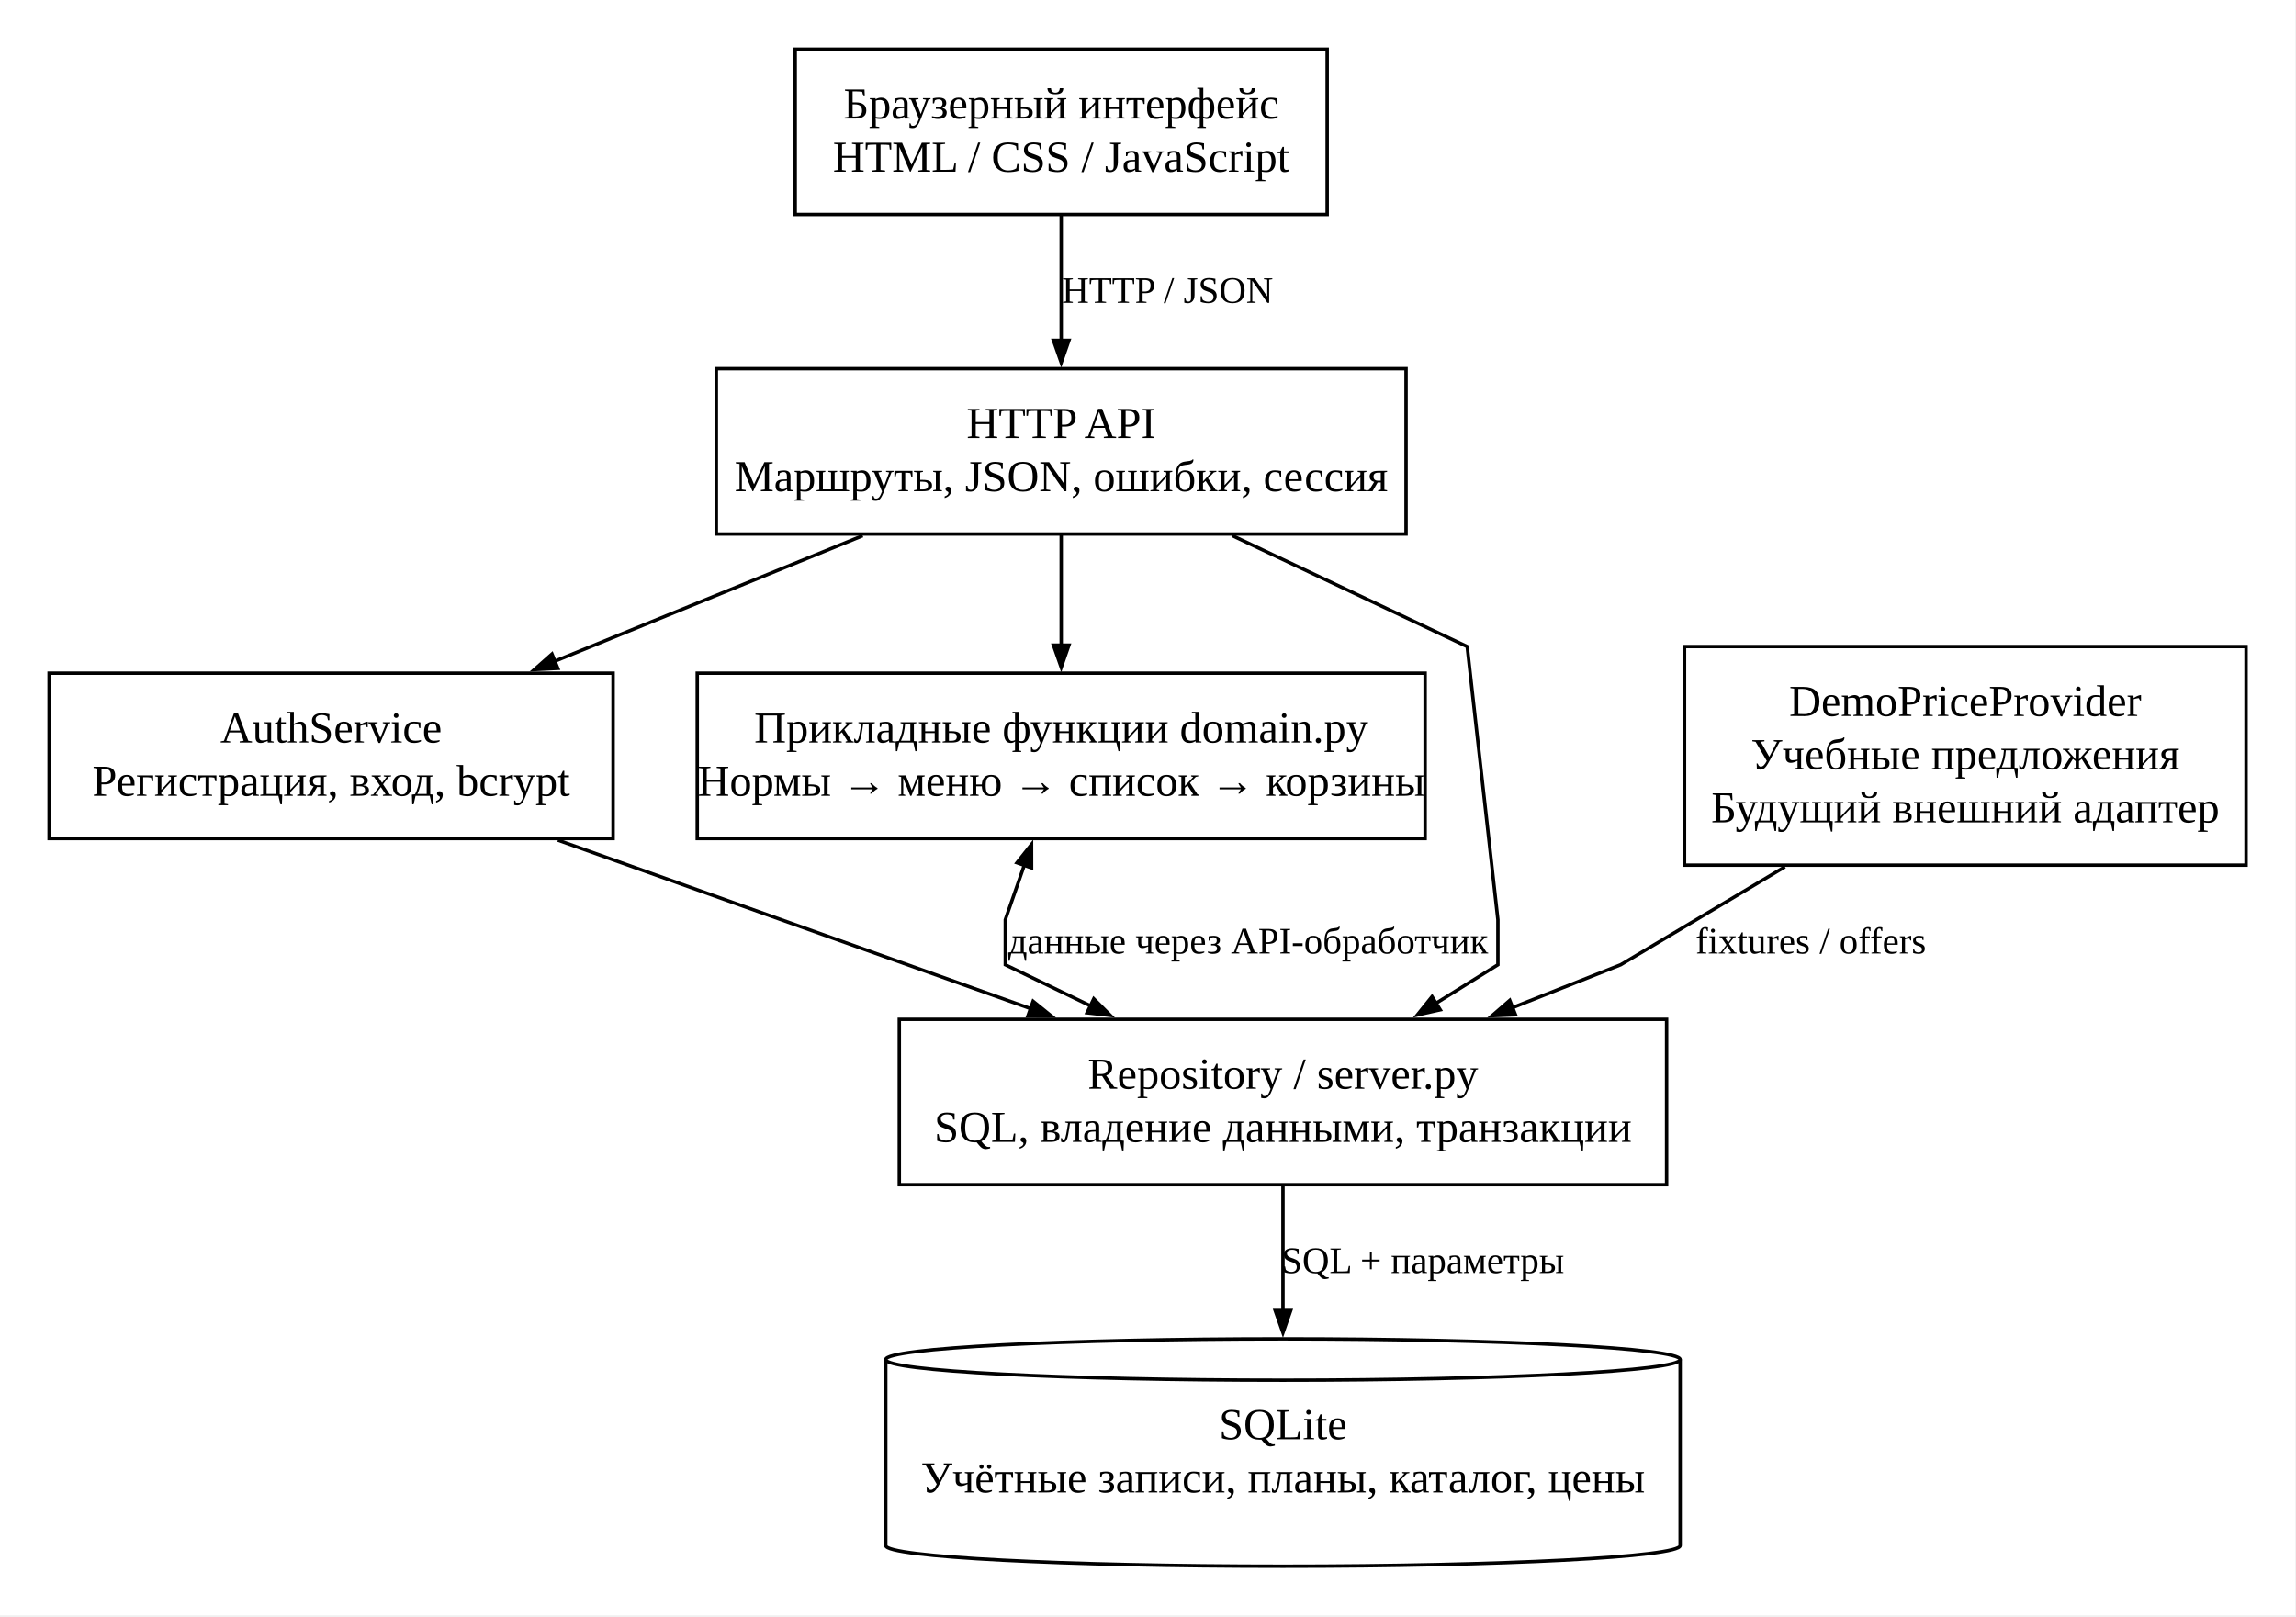
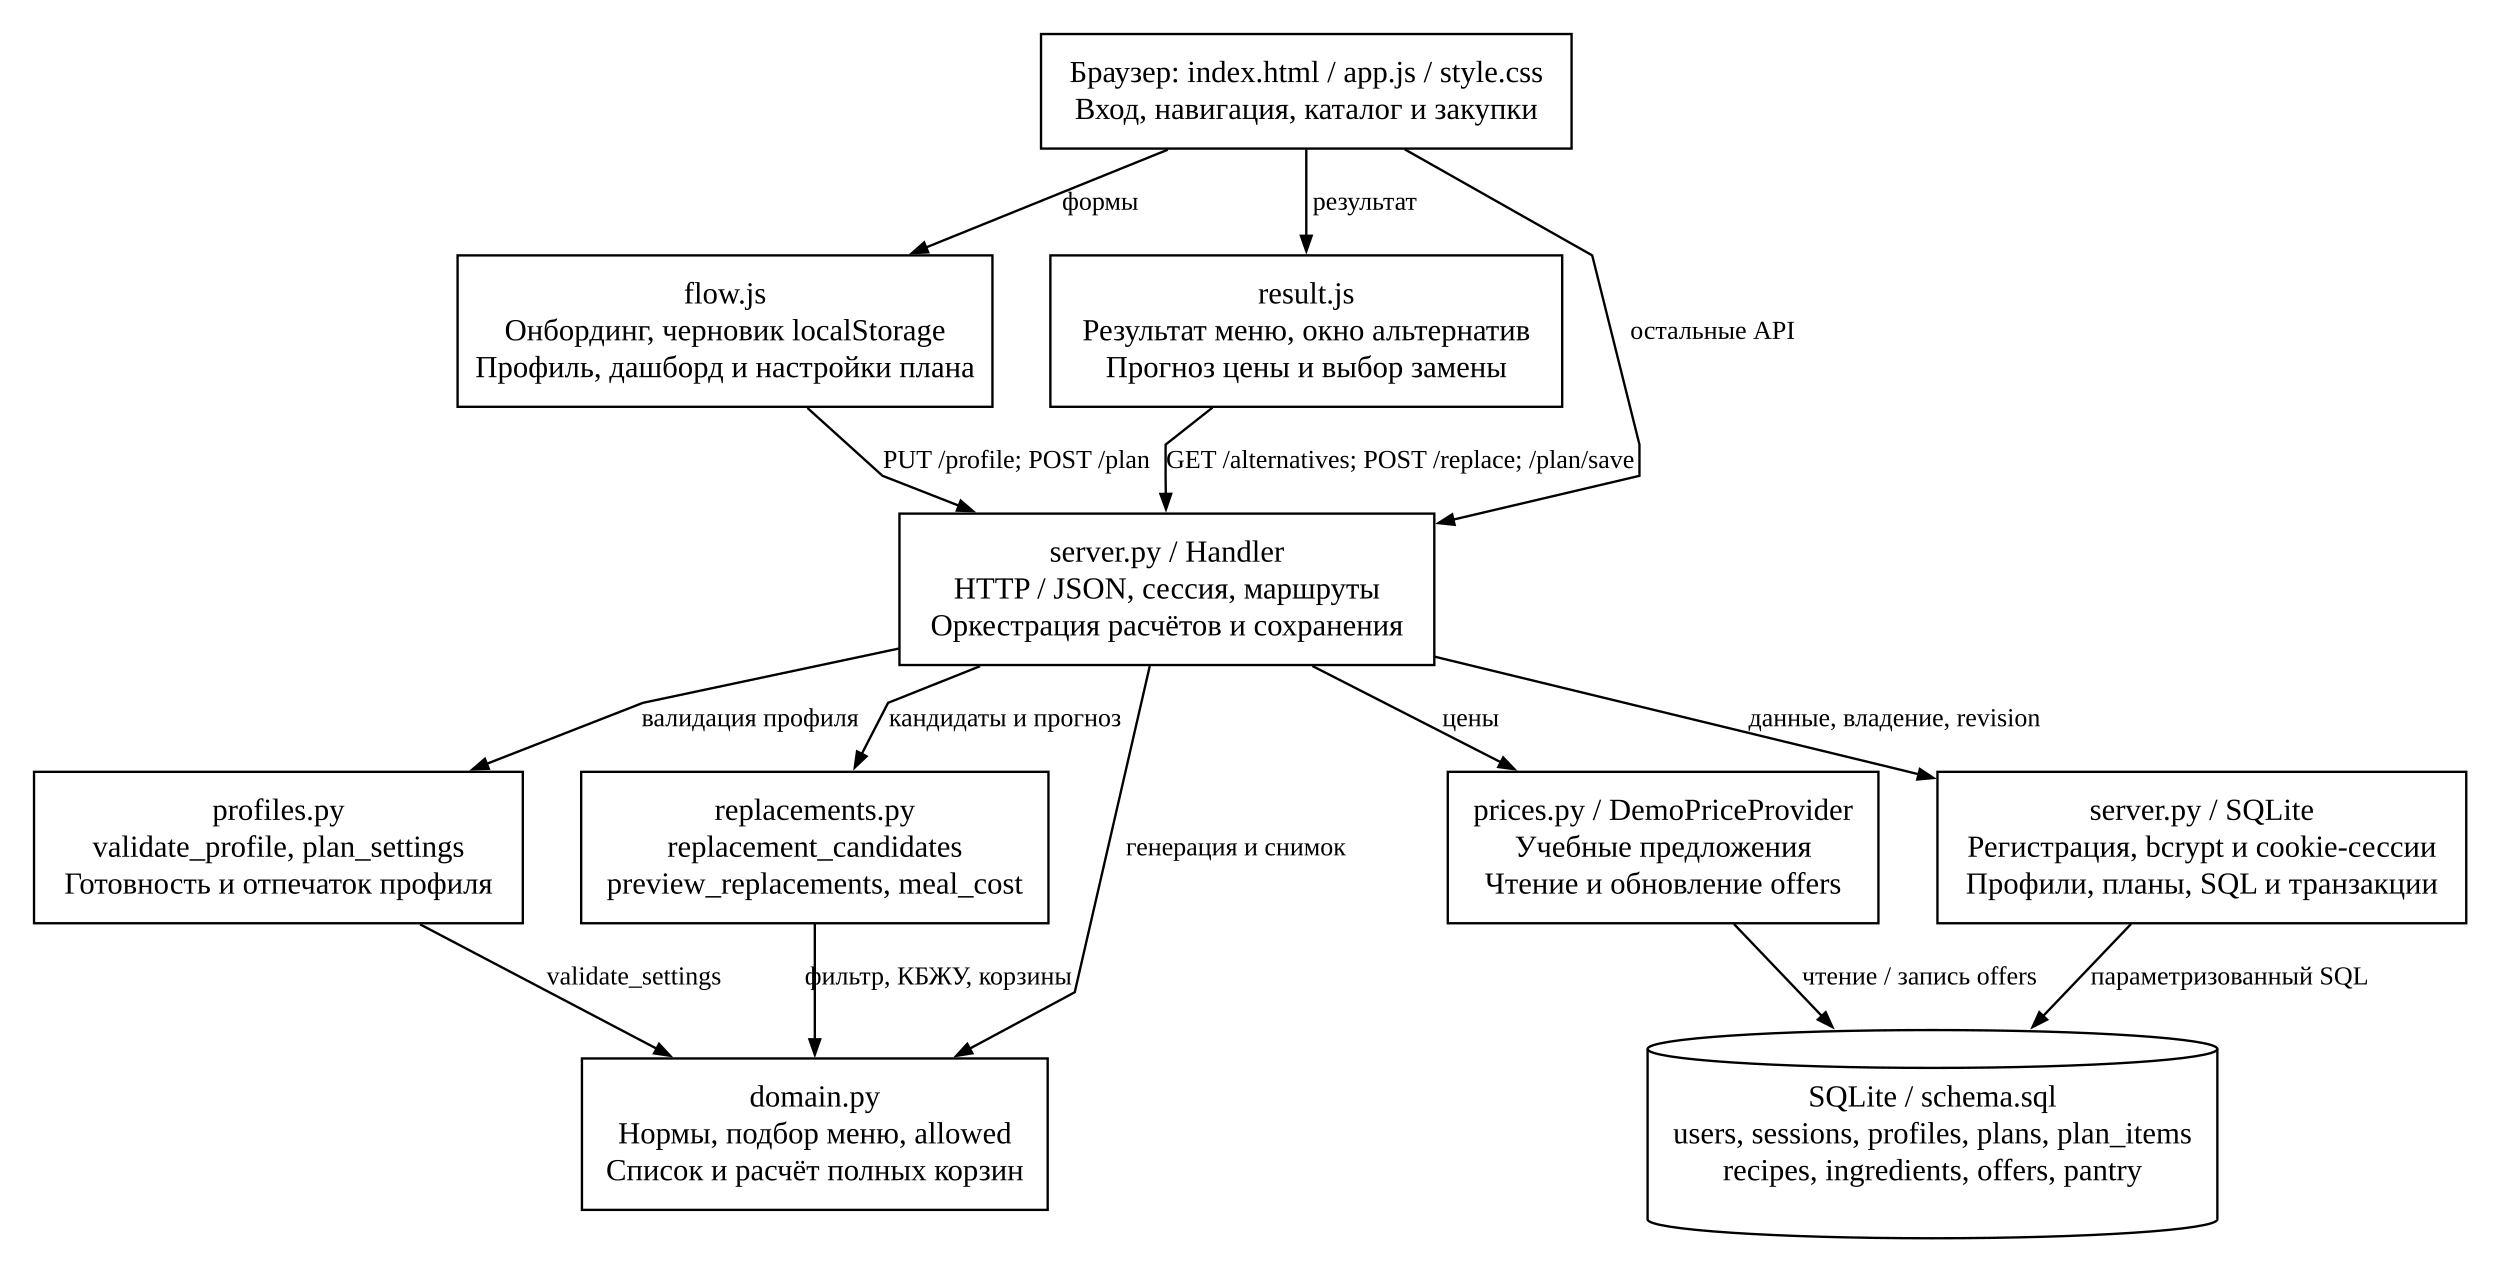
- <svg xmlns="http://www.w3.org/2000/svg" width="673pt" height="474pt" viewBox="0.00 0.00 673.00 474.00">
-   <g id="graph0" class="graph" transform="scale(1 1) rotate(0) translate(14.4 459.18)">
-     <polygon fill="white" stroke="none" points="-14.4,14.4 -14.4,-459.18 658.36,-459.18 658.36,14.4 -14.4,14.4" />
+ <svg xmlns="http://www.w3.org/2000/svg" width="1058pt" height="538pt" viewBox="0.00 0.00 1058.00 538.00">
+   <g id="graph0" class="graph" transform="scale(1 1) rotate(0) translate(14.4 524.03)">
+     <polygon fill="white" stroke="none" points="-14.4,14.4 -14.4,-524.03 1043.72,-524.03 1043.72,14.4 -14.4,14.4" />
    <g id="node1" class="node">
-       <polygon fill="none" stroke="black" points="374.62,-444.78 218.69,-444.78 218.69,-396.3 374.62,-396.3 374.62,-444.78" />
-       <text xml:space="preserve" text-anchor="middle" x="296.66" y="-424.44" font-family="Times New Roman" font-size="13.00">Браузерный интерфейс</text>
-       <text xml:space="preserve" text-anchor="middle" x="296.66" y="-408.84" font-family="Times New Roman" font-size="13.00">HTML / CSS / JavaScript</text>
+       <polygon fill="none" stroke="black" points="650.69,-509.63 426.16,-509.63 426.16,-461.15 650.69,-461.15 650.69,-509.63" />
+       <text xml:space="preserve" text-anchor="middle" x="538.42" y="-489.29" font-family="Times New Roman" font-size="13.00">Браузер: index.html / app.js / style.css</text>
+       <text xml:space="preserve" text-anchor="middle" x="538.42" y="-473.69" font-family="Times New Roman" font-size="13.00">Вход, навигация, каталог и закупки</text>
    </g>
    <g id="node2" class="node">
-       <polygon fill="none" stroke="black" points="397.74,-351.1 195.57,-351.1 195.57,-302.62 397.74,-302.62 397.74,-351.1" />
-       <text xml:space="preserve" text-anchor="middle" x="296.66" y="-330.76" font-family="Times New Roman" font-size="13.00">HTTP API</text>
-       <text xml:space="preserve" text-anchor="middle" x="296.66" y="-315.16" font-family="Times New Roman" font-size="13.00">Маршруты, JSON, ошибки, сессия</text>
+       <polygon fill="none" stroke="black" points="405.6,-415.95 179.25,-415.95 179.25,-351.87 405.6,-351.87 405.6,-415.95" />
+       <text xml:space="preserve" text-anchor="middle" x="292.43" y="-395.61" font-family="Times New Roman" font-size="13.00">flow.js</text>
+       <text xml:space="preserve" text-anchor="middle" x="292.43" y="-380.01" font-family="Times New Roman" font-size="13.00">Онбординг, черновик localStorage</text>
+       <text xml:space="preserve" text-anchor="middle" x="292.43" y="-364.41" font-family="Times New Roman" font-size="13.00">Профиль, дашборд и настройки плана</text>
    </g>
    <g id="edge1" class="edge">
-       <path fill="none" stroke="black" d="M296.66,-395.93C296.66,-384.7 296.66,-371.12 296.66,-359.06" />
-       <polygon fill="black" stroke="black" points="298.93,-359.4 296.66,-352.9 294.38,-359.4 298.93,-359.4" />
-       <text xml:space="preserve" text-anchor="middle" x="327.83" y="-370.4" font-family="Times New Roman" font-size="11.00">HTTP / JSON</text>
+       <path fill="none" stroke="black" d="M479.81,-460.69C449.17,-448.29 411.09,-432.9 377.28,-419.23" />
+       <polygon fill="black" stroke="black" points="378.42,-417.23 371.54,-416.9 376.71,-421.45 378.42,-417.23" />
+       <text xml:space="preserve" text-anchor="middle" x="451.21" y="-435.25" font-family="Times New Roman" font-size="11.00">формы</text>
    </g>
    <g id="node3" class="node">
-       <polygon fill="none" stroke="black" points="165.31,-261.82 0,-261.82 0,-213.34 165.31,-213.34 165.31,-261.82" />
-       <text xml:space="preserve" text-anchor="middle" x="82.66" y="-241.48" font-family="Times New Roman" font-size="13.00">AuthService</text>
-       <text xml:space="preserve" text-anchor="middle" x="82.66" y="-225.88" font-family="Times New Roman" font-size="13.00">Регистрация, вход, bcrypt</text>
+       <polygon fill="none" stroke="black" points="646.72,-415.95 430.12,-415.95 430.12,-351.87 646.72,-351.87 646.72,-415.95" />
+       <text xml:space="preserve" text-anchor="middle" x="538.42" y="-395.61" font-family="Times New Roman" font-size="13.00">result.js</text>
+       <text xml:space="preserve" text-anchor="middle" x="538.42" y="-380.01" font-family="Times New Roman" font-size="13.00">Результат меню, окно альтернатив</text>
+       <text xml:space="preserve" text-anchor="middle" x="538.42" y="-364.41" font-family="Times New Roman" font-size="13.00">Прогноз цены и выбор замены</text>
    </g>
    <g id="edge2" class="edge">
-       <path fill="none" stroke="black" d="M238.46,-302.13C210.51,-290.72 176.9,-277.02 148.06,-265.26" />
-       <polygon fill="black" stroke="black" points="149.12,-263.23 142.24,-262.88 147.4,-267.44 149.12,-263.23" />
+       <path fill="none" stroke="black" d="M538.42,-460.81C538.42,-449.88 538.42,-436.59 538.42,-424.2" />
+       <polygon fill="black" stroke="black" points="540.7,-424.24 538.43,-417.74 536.15,-424.24 540.7,-424.24" />
+       <text xml:space="preserve" text-anchor="middle" x="563.17" y="-435.25" font-family="Times New Roman" font-size="11.00">результат</text>
    </g>
    <g id="node4" class="node">
-       <polygon fill="none" stroke="black" points="403.33,-261.82 189.98,-261.82 189.98,-213.34 403.33,-213.34 403.33,-261.82" />
-       <text xml:space="preserve" text-anchor="middle" x="296.66" y="-241.48" font-family="Times New Roman" font-size="13.00">Прикладные функции domain.py</text>
-       <text xml:space="preserve" text-anchor="middle" x="296.66" y="-225.88" font-family="Times New Roman" font-size="13.00">Нормы → меню → список → корзины</text>
+       <polygon fill="none" stroke="black" points="592.6,-306.67 366.25,-306.67 366.25,-242.59 592.6,-242.59 592.6,-306.67" />
+       <text xml:space="preserve" text-anchor="middle" x="479.43" y="-286.33" font-family="Times New Roman" font-size="13.00">server.py / Handler</text>
+       <text xml:space="preserve" text-anchor="middle" x="479.43" y="-270.73" font-family="Times New Roman" font-size="13.00">HTTP / JSON, сессия, маршруты</text>
+       <text xml:space="preserve" text-anchor="middle" x="479.43" y="-255.13" font-family="Times New Roman" font-size="13.00">Оркестрация расчётов и сохранения</text>
    </g>
    <g id="edge3" class="edge">
-       <path fill="none" stroke="black" d="M296.66,-302.47C296.66,-292.49 296.66,-280.7 296.66,-269.98" />
-       <polygon fill="black" stroke="black" points="298.93,-270.05 296.66,-263.55 294.38,-270.05 298.93,-270.05" />
+       <path fill="none" stroke="black" d="M580.07,-460.84C615.07,-441.04 659.42,-415.95 659.42,-415.95 659.42,-415.95 679.42,-335.87 679.42,-335.87 679.42,-335.87 679.42,-322.67 679.42,-322.67 679.42,-322.67 642.56,-314 600.49,-304.11" />
+       <polygon fill="black" stroke="black" points="601.19,-301.93 594.34,-302.66 600.15,-306.36 601.19,-301.93" />
+       <text xml:space="preserve" text-anchor="middle" x="710.37" y="-380.61" font-family="Times New Roman" font-size="11.00">остальные API</text>
+     </g>
+     <g id="edge4" class="edge">
+       <path fill="none" stroke="black" d="M327.31,-351.38C343.43,-336.8 359.07,-322.67 359.07,-322.67 359.07,-322.67 373.2,-317.15 391.78,-309.88" />
+       <polygon fill="black" stroke="black" points="392.18,-312.17 397.4,-307.69 390.52,-307.94 392.18,-312.17" />
+       <text xml:space="preserve" text-anchor="middle" x="415.75" y="-325.97" font-family="Times New Roman" font-size="11.00">PUT /profile; POST /plan</text>
+     </g>
+     <g id="edge5" class="edge">
+       <path fill="none" stroke="black" d="M498.71,-351.53C487.78,-342.9 478.88,-335.87 478.88,-335.87 478.88,-335.87 478.88,-322.67 478.88,-322.67 478.88,-322.67 478.91,-319.49 478.97,-314.79" />
+       <polygon fill="black" stroke="black" points="481.24,-315.05 479.04,-308.52 476.69,-314.99 481.24,-315.05" />
+       <text xml:space="preserve" text-anchor="middle" x="578.15" y="-325.97" font-family="Times New Roman" font-size="11.00">GET /alternatives; POST /replace; /plan/save</text>
+     </g>
+     <g id="node5" class="node">
+       <polygon fill="none" stroke="black" points="206.85,-197.39 0,-197.39 0,-133.31 206.85,-133.31 206.85,-197.39" />
+       <text xml:space="preserve" text-anchor="middle" x="103.43" y="-177.05" font-family="Times New Roman" font-size="13.00">profiles.py</text>
+       <text xml:space="preserve" text-anchor="middle" x="103.43" y="-161.45" font-family="Times New Roman" font-size="13.00">validate_profile, plan_settings</text>
+       <text xml:space="preserve" text-anchor="middle" x="103.43" y="-145.85" font-family="Times New Roman" font-size="13.00">Готовность и отпечаток профиля</text>
+     </g>
+     <g id="edge6" class="edge">
+       <path fill="none" stroke="black" d="M365.95,-249.56C311.39,-237.99 257.68,-226.59 257.68,-226.59 257.68,-226.59 226.13,-214.27 191.57,-200.78" />
+       <polygon fill="black" stroke="black" points="192.46,-198.68 185.57,-198.43 190.8,-202.92 192.46,-198.68" />
+       <text xml:space="preserve" text-anchor="middle" x="303.05" y="-216.69" font-family="Times New Roman" font-size="11.00">валидация профиля</text>
    </g>
    <g id="node6" class="node">
-       <polygon fill="none" stroke="black" points="474.11,-160.34 249.2,-160.34 249.2,-111.86 474.11,-111.86 474.11,-160.34" />
-       <text xml:space="preserve" text-anchor="middle" x="361.66" y="-140" font-family="Times New Roman" font-size="13.00">Repository / server.py</text>
-       <text xml:space="preserve" text-anchor="middle" x="361.66" y="-124.4" font-family="Times New Roman" font-size="13.00">SQL, владение данными, транзакции</text>
-     </g>
-     <g id="edge4" class="edge">
-       <path fill="none" stroke="black" d="M346.78,-302.17C379.3,-286.8 415.66,-269.62 415.66,-269.62 415.66,-269.62 424.66,-189.54 424.66,-189.54 424.66,-189.54 424.66,-176.34 424.66,-176.34 424.66,-176.34 416.68,-171.37 406.4,-164.97" />
-       <polygon fill="black" stroke="black" points="407.76,-163.14 401.04,-161.63 405.36,-167 407.76,-163.14" />
+       <polygon fill="none" stroke="black" points="429.3,-197.39 231.55,-197.39 231.55,-133.31 429.3,-133.31 429.3,-197.39" />
+       <text xml:space="preserve" text-anchor="middle" x="330.43" y="-177.05" font-family="Times New Roman" font-size="13.00">replacements.py</text>
+       <text xml:space="preserve" text-anchor="middle" x="330.43" y="-161.45" font-family="Times New Roman" font-size="13.00">replacement_candidates</text>
+       <text xml:space="preserve" text-anchor="middle" x="330.43" y="-145.85" font-family="Times New Roman" font-size="13.00">preview_replacements, meal_cost</text>
    </g>
    <g id="edge7" class="edge">
-       <path fill="none" stroke="black" d="M149.13,-212.88C190.88,-197.99 244.77,-178.77 287.85,-163.42" />
-       <polygon fill="black" stroke="black" points="288.42,-165.63 293.78,-161.3 286.9,-161.34 288.42,-165.63" />
-     </g>
-     <g id="edge6" class="edge">
-       <path fill="none" stroke="black" d="M285.91,-205.73C282.82,-196.86 280.27,-189.54 280.27,-189.54 280.27,-189.54 280.27,-176.34 280.27,-176.34 280.27,-176.34 291.37,-170.99 305.36,-164.24" />
-       <polygon fill="black" stroke="black" points="283.68,-206.24 287.96,-211.63 287.97,-204.74 283.68,-206.24" />
-       <polygon fill="black" stroke="black" points="306.2,-166.36 311.07,-161.49 304.23,-162.26 306.2,-166.36" />
-       <text xml:space="preserve" text-anchor="middle" x="351.46" y="-179.64" font-family="Times New Roman" font-size="11.00">данные через API-обработчик</text>
-     </g>
-     <g id="node5" class="node">
-       <polygon fill="none" stroke="black" points="643.96,-269.62 479.36,-269.62 479.36,-205.54 643.96,-205.54 643.96,-269.62" />
-       <text xml:space="preserve" text-anchor="middle" x="561.66" y="-249.28" font-family="Times New Roman" font-size="13.00">DemoPriceProvider</text>
-       <text xml:space="preserve" text-anchor="middle" x="561.66" y="-233.68" font-family="Times New Roman" font-size="13.00">Учебные предложения</text>
-       <text xml:space="preserve" text-anchor="middle" x="561.66" y="-218.08" font-family="Times New Roman" font-size="13.00">Будущий внешний адаптер</text>
-     </g>
-     <g id="edge5" class="edge">
-       <path fill="none" stroke="black" d="M508.79,-205.05C484.35,-190.47 460.66,-176.34 460.66,-176.34 460.66,-176.34 446.41,-170.69 428.73,-163.68" />
-       <polygon fill="black" stroke="black" points="429.82,-161.67 422.94,-161.39 428.14,-165.9 429.82,-161.67" />
-       <text xml:space="preserve" text-anchor="middle" x="516.38" y="-179.64" font-family="Times New Roman" font-size="11.00">fixtures / offers</text>
+       <path fill="none" stroke="black" d="M400.39,-242.12C378.89,-233.55 361.43,-226.59 361.43,-226.59 361.43,-226.59 356.34,-216.71 350.29,-204.96" />
+       <polygon fill="black" stroke="black" points="352.34,-203.97 347.34,-199.23 348.3,-206.05 352.34,-203.97" />
+       <text xml:space="preserve" text-anchor="middle" x="410.93" y="-216.69" font-family="Times New Roman" font-size="11.00">кандидаты и прогноз</text>
    </g>
    <g id="node7" class="node">
-       <path fill="none" stroke="black" d="M478.08,-60.6C478.08,-63.94 425.9,-66.66 361.66,-66.66 297.41,-66.66 245.23,-63.94 245.23,-60.6 245.23,-60.6 245.23,-6.06 245.23,-6.06 245.23,-2.72 297.41,0 361.66,0 425.9,0 478.08,-2.72 478.08,-6.06 478.08,-6.06 478.08,-60.6 478.08,-60.6" />
-       <path fill="none" stroke="black" d="M478.08,-60.6C478.08,-57.26 425.9,-54.54 361.66,-54.54 297.41,-54.54 245.23,-57.26 245.23,-60.6" />
-       <text xml:space="preserve" text-anchor="middle" x="361.66" y="-37.23" font-family="Times New Roman" font-size="13.00">SQLite</text>
-       <text xml:space="preserve" text-anchor="middle" x="361.66" y="-21.63" font-family="Times New Roman" font-size="13.00">Учётные записи, планы, каталог, цены</text>
+       <polygon fill="none" stroke="black" points="428.98,-76.09 231.88,-76.09 231.88,-12.01 428.98,-12.01 428.98,-76.09" />
+       <text xml:space="preserve" text-anchor="middle" x="330.43" y="-55.75" font-family="Times New Roman" font-size="13.00">domain.py</text>
+       <text xml:space="preserve" text-anchor="middle" x="330.43" y="-40.15" font-family="Times New Roman" font-size="13.00">Нормы, подбор меню, allowed</text>
+       <text xml:space="preserve" text-anchor="middle" x="330.43" y="-24.55" font-family="Times New Roman" font-size="13.00">Список и расчёт полных корзин</text>
+     </g>
+     <g id="edge10" class="edge">
+       <path fill="none" stroke="black" d="M472.18,-242.14C460.9,-193.12 440.43,-104.11 440.43,-104.11 440.43,-104.11 419.56,-92.91 396,-80.26" />
+       <polygon fill="black" stroke="black" points="397.1,-78.27 390.3,-77.2 394.95,-82.28 397.1,-78.27" />
+       <text xml:space="preserve" text-anchor="middle" x="508.62" y="-162.05" font-family="Times New Roman" font-size="11.00">генерация и снимок</text>
+     </g>
+     <g id="node8" class="node">
+       <polygon fill="none" stroke="black" points="780.55,-197.39 598.3,-197.39 598.3,-133.31 780.55,-133.31 780.55,-197.39" />
+       <text xml:space="preserve" text-anchor="middle" x="689.42" y="-177.05" font-family="Times New Roman" font-size="13.00">prices.py / DemoPriceProvider</text>
+       <text xml:space="preserve" text-anchor="middle" x="689.42" y="-161.45" font-family="Times New Roman" font-size="13.00">Учебные предложения</text>
+       <text xml:space="preserve" text-anchor="middle" x="689.42" y="-145.85" font-family="Times New Roman" font-size="13.00">Чтение и обновление offers</text>
+     </g>
+     <g id="edge11" class="edge">
+       <path fill="none" stroke="black" d="M541.01,-242.17C566.12,-229.34 595.25,-214.46 621.02,-201.3" />
+       <polygon fill="black" stroke="black" points="621.74,-203.48 626.49,-198.5 619.67,-199.43 621.74,-203.48" />
+       <text xml:space="preserve" text-anchor="middle" x="608" y="-216.69" font-family="Times New Roman" font-size="11.00">цены</text>
+     </g>
+     <g id="node9" class="node">
+       <polygon fill="none" stroke="black" points="1029.32,-197.39 805.53,-197.39 805.53,-133.31 1029.32,-133.31 1029.32,-197.39" />
+       <text xml:space="preserve" text-anchor="middle" x="917.42" y="-177.05" font-family="Times New Roman" font-size="13.00">server.py / SQLite</text>
+       <text xml:space="preserve" text-anchor="middle" x="917.42" y="-161.45" font-family="Times New Roman" font-size="13.00">Регистрация, bcrypt и cookie-сессии</text>
+       <text xml:space="preserve" text-anchor="middle" x="917.42" y="-145.85" font-family="Times New Roman" font-size="13.00">Профили, планы, SQL и транзакции</text>
+     </g>
+     <g id="edge12" class="edge">
+       <path fill="none" stroke="black" d="M592.79,-246.11C682.73,-224.27 793.42,-197.39 793.42,-197.39 793.42,-197.39 795.03,-196.99 797.87,-196.28" />
+       <polygon fill="black" stroke="black" points="798.09,-198.57 803.85,-194.78 796.99,-194.15 798.09,-198.57" />
+       <text xml:space="preserve" text-anchor="middle" x="787.32" y="-216.69" font-family="Times New Roman" font-size="11.00">данные, владение, revision</text>
    </g>
    <g id="edge8" class="edge">
-       <path fill="none" stroke="black" d="M361.66,-111.47C361.66,-100.59 361.66,-87.37 361.66,-74.96" />
-       <polygon fill="black" stroke="black" points="363.93,-74.98 361.66,-68.48 359.38,-74.98 363.93,-74.98" />
-       <text xml:space="preserve" text-anchor="middle" x="402.65" y="-85.96" font-family="Times New Roman" font-size="11.00">SQL + параметры</text>
+       <path fill="none" stroke="black" d="M163.36,-132.85C194.14,-116.68 231.73,-96.92 263.45,-80.25" />
+       <polygon fill="black" stroke="black" points="264.51,-82.27 269.2,-77.23 262.39,-78.24 264.51,-82.27" />
+       <text xml:space="preserve" text-anchor="middle" x="253.89" y="-107.41" font-family="Times New Roman" font-size="11.00">validate_settings</text>
+     </g>
+     <g id="edge9" class="edge">
+       <path fill="none" stroke="black" d="M330.43,-133.01C330.43,-117.94 330.43,-99.73 330.43,-83.8" />
+       <polygon fill="black" stroke="black" points="332.7,-84.2 330.43,-77.7 328.15,-84.2 332.7,-84.2" />
+       <text xml:space="preserve" text-anchor="middle" x="382.68" y="-107.41" font-family="Times New Roman" font-size="11.00">фильтр, КБЖУ, корзины</text>
+     </g>
+     <g id="node10" class="node">
+       <path fill="none" stroke="black" d="M923.99,-80.1C923.99,-84.52 869.95,-88.11 803.42,-88.11 736.9,-88.11 682.86,-84.52 682.86,-80.1 682.86,-80.1 682.86,-8.01 682.86,-8.01 682.86,-3.59 736.9,0 803.42,0 869.95,0 923.99,-3.59 923.99,-8.01 923.99,-8.01 923.99,-80.1 923.99,-80.1" />
+       <path fill="none" stroke="black" d="M923.99,-80.1C923.99,-75.68 869.95,-72.09 803.42,-72.09 736.9,-72.09 682.86,-75.68 682.86,-80.1" />
+       <text xml:space="preserve" text-anchor="middle" x="803.42" y="-55.75" font-family="Times New Roman" font-size="13.00">SQLite / schema.sql</text>
+       <text xml:space="preserve" text-anchor="middle" x="803.42" y="-40.15" font-family="Times New Roman" font-size="13.00">users, sessions, profiles, plans, plan_items</text>
+       <text xml:space="preserve" text-anchor="middle" x="803.42" y="-24.55" font-family="Times New Roman" font-size="13.00">recipes, ingredients, offers, pantry</text>
+     </g>
+     <g id="edge13" class="edge">
+       <path fill="none" stroke="black" d="M719.38,-133.01C730.81,-121.05 744.12,-107.11 756.74,-93.9" />
+       <polygon fill="black" stroke="black" points="758.21,-95.66 761.06,-89.39 754.92,-92.52 758.21,-95.66" />
+       <text xml:space="preserve" text-anchor="middle" x="797.9" y="-107.41" font-family="Times New Roman" font-size="11.00">чтение / запись offers</text>
+     </g>
+     <g id="edge14" class="edge">
+       <path fill="none" stroke="black" d="M887.47,-133.01C876.04,-121.05 862.73,-107.11 850.11,-93.9" />
+       <polygon fill="black" stroke="black" points="851.93,-92.52 845.79,-89.39 848.64,-95.66 851.93,-92.52" />
+       <text xml:space="preserve" text-anchor="middle" x="929.15" y="-107.41" font-family="Times New Roman" font-size="11.00">параметризованный SQL</text>
    </g>
  </g>
</svg>
